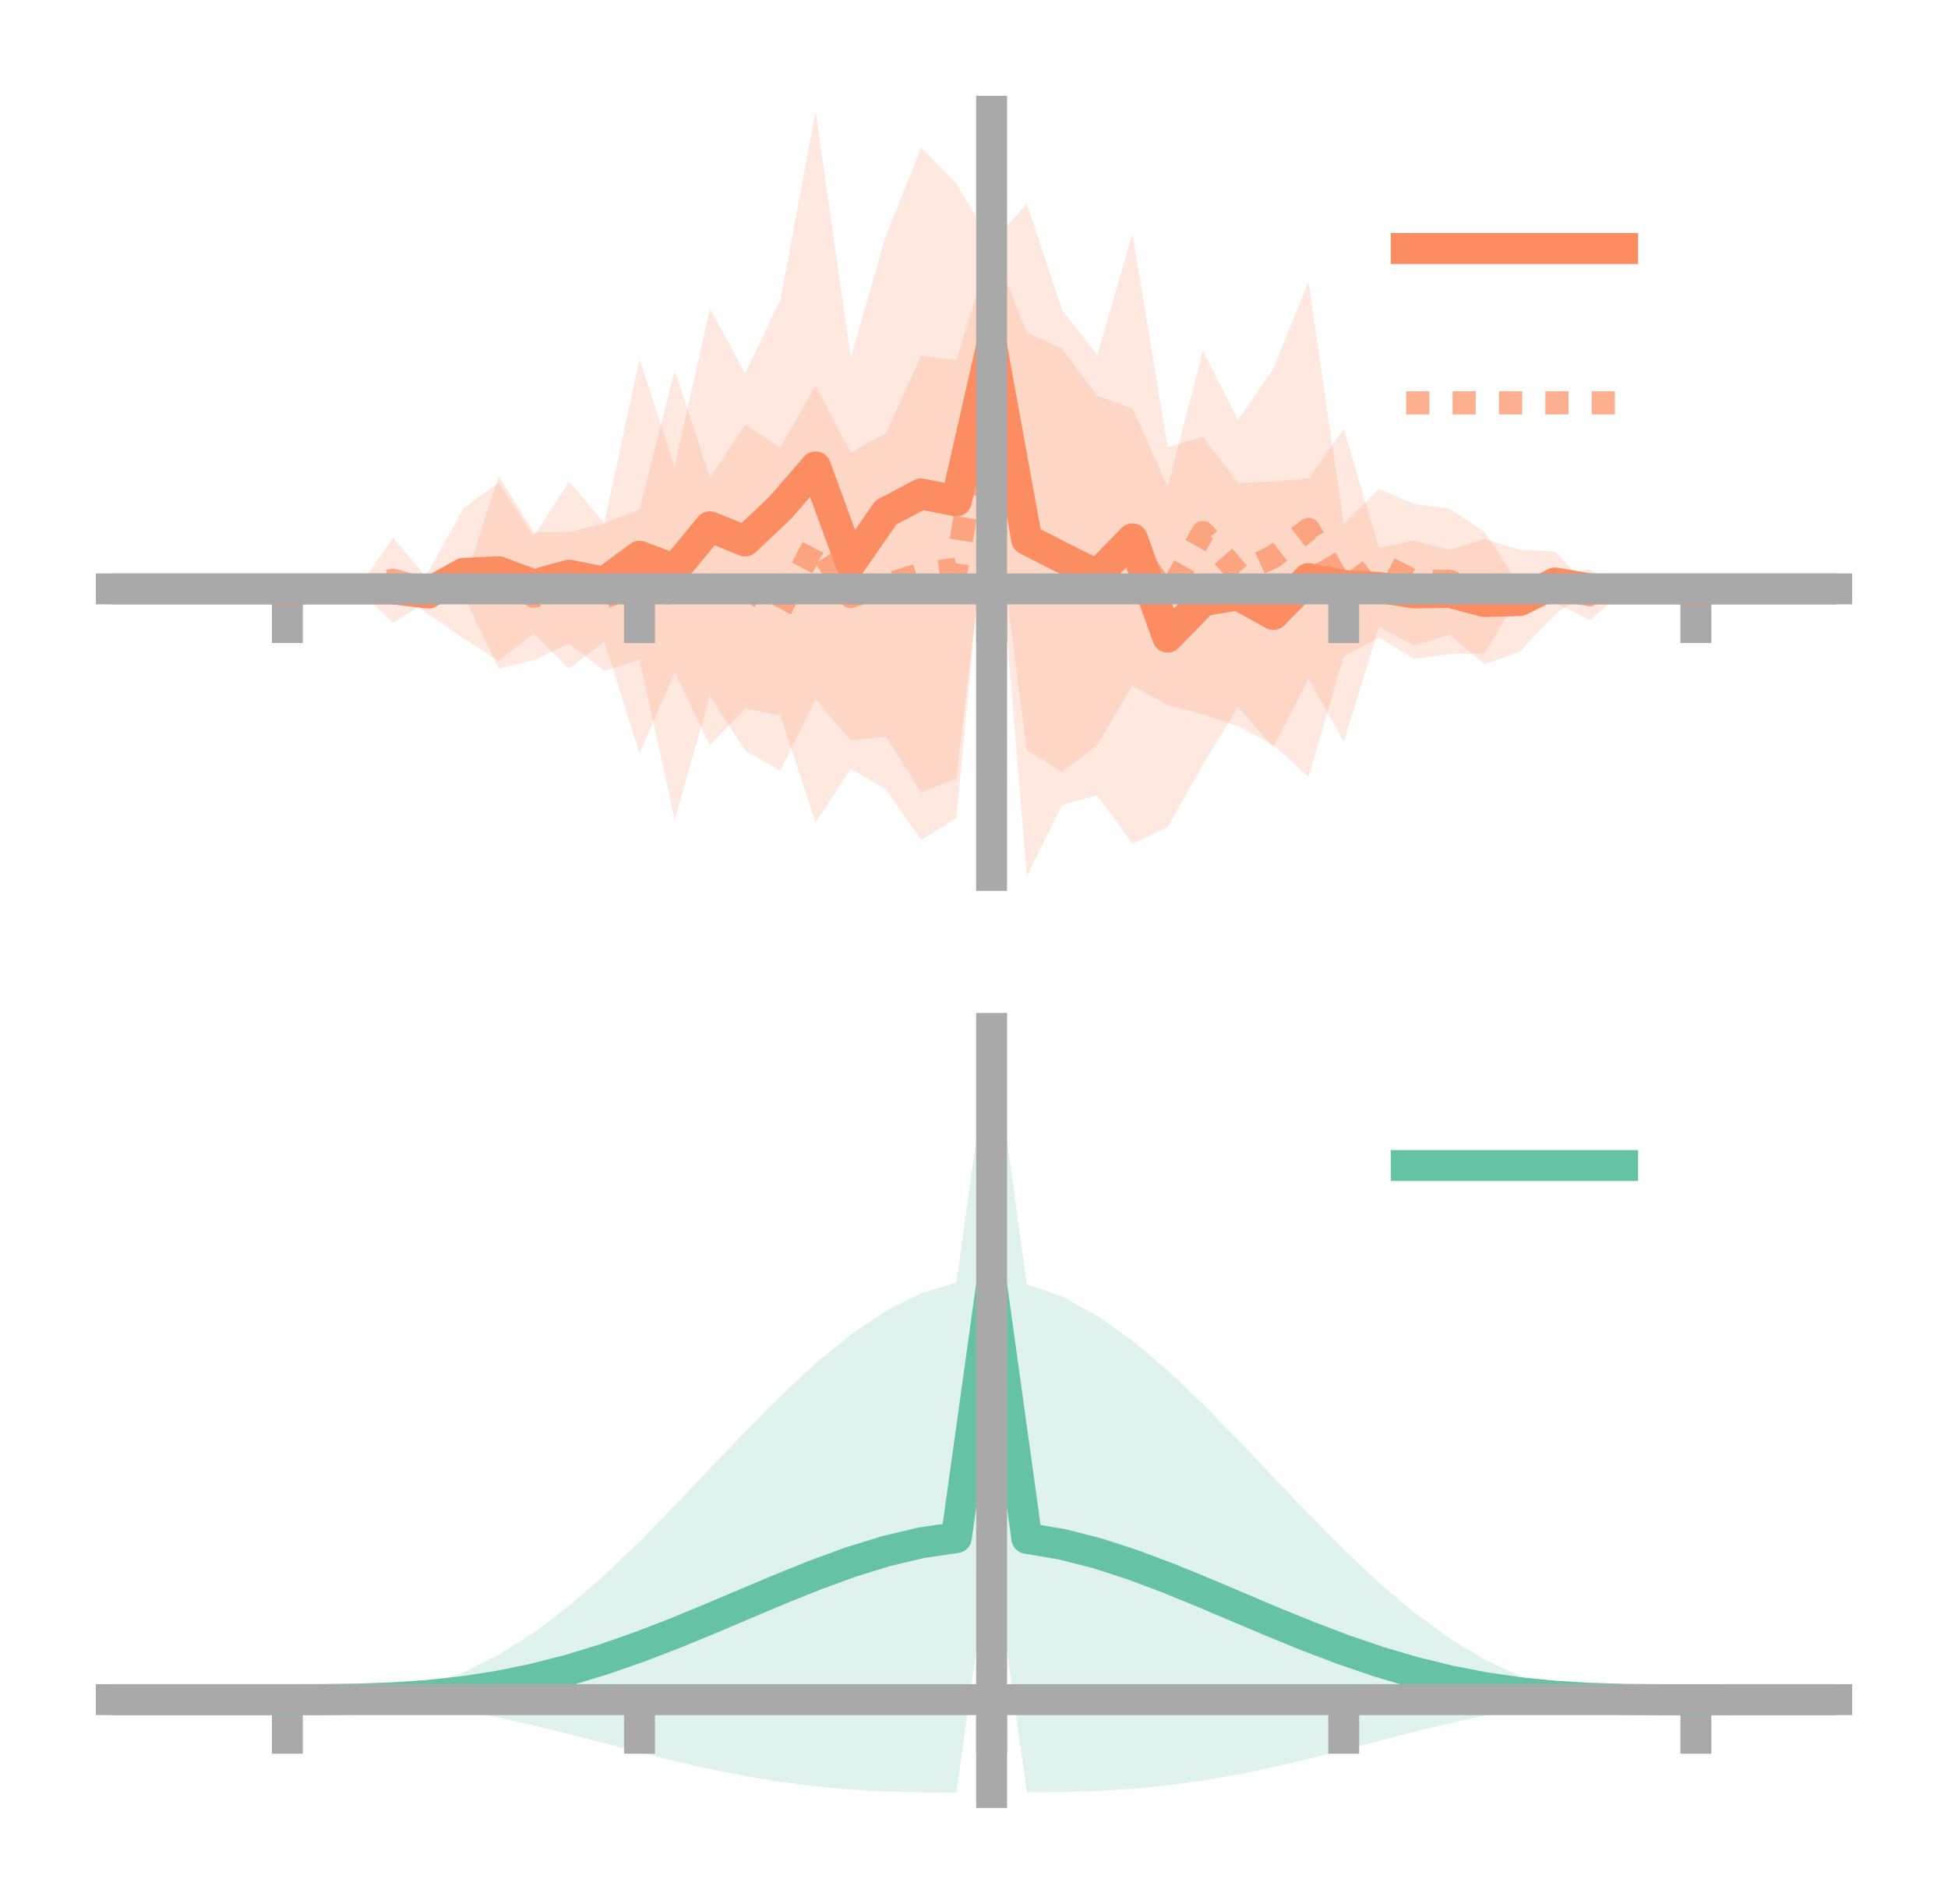
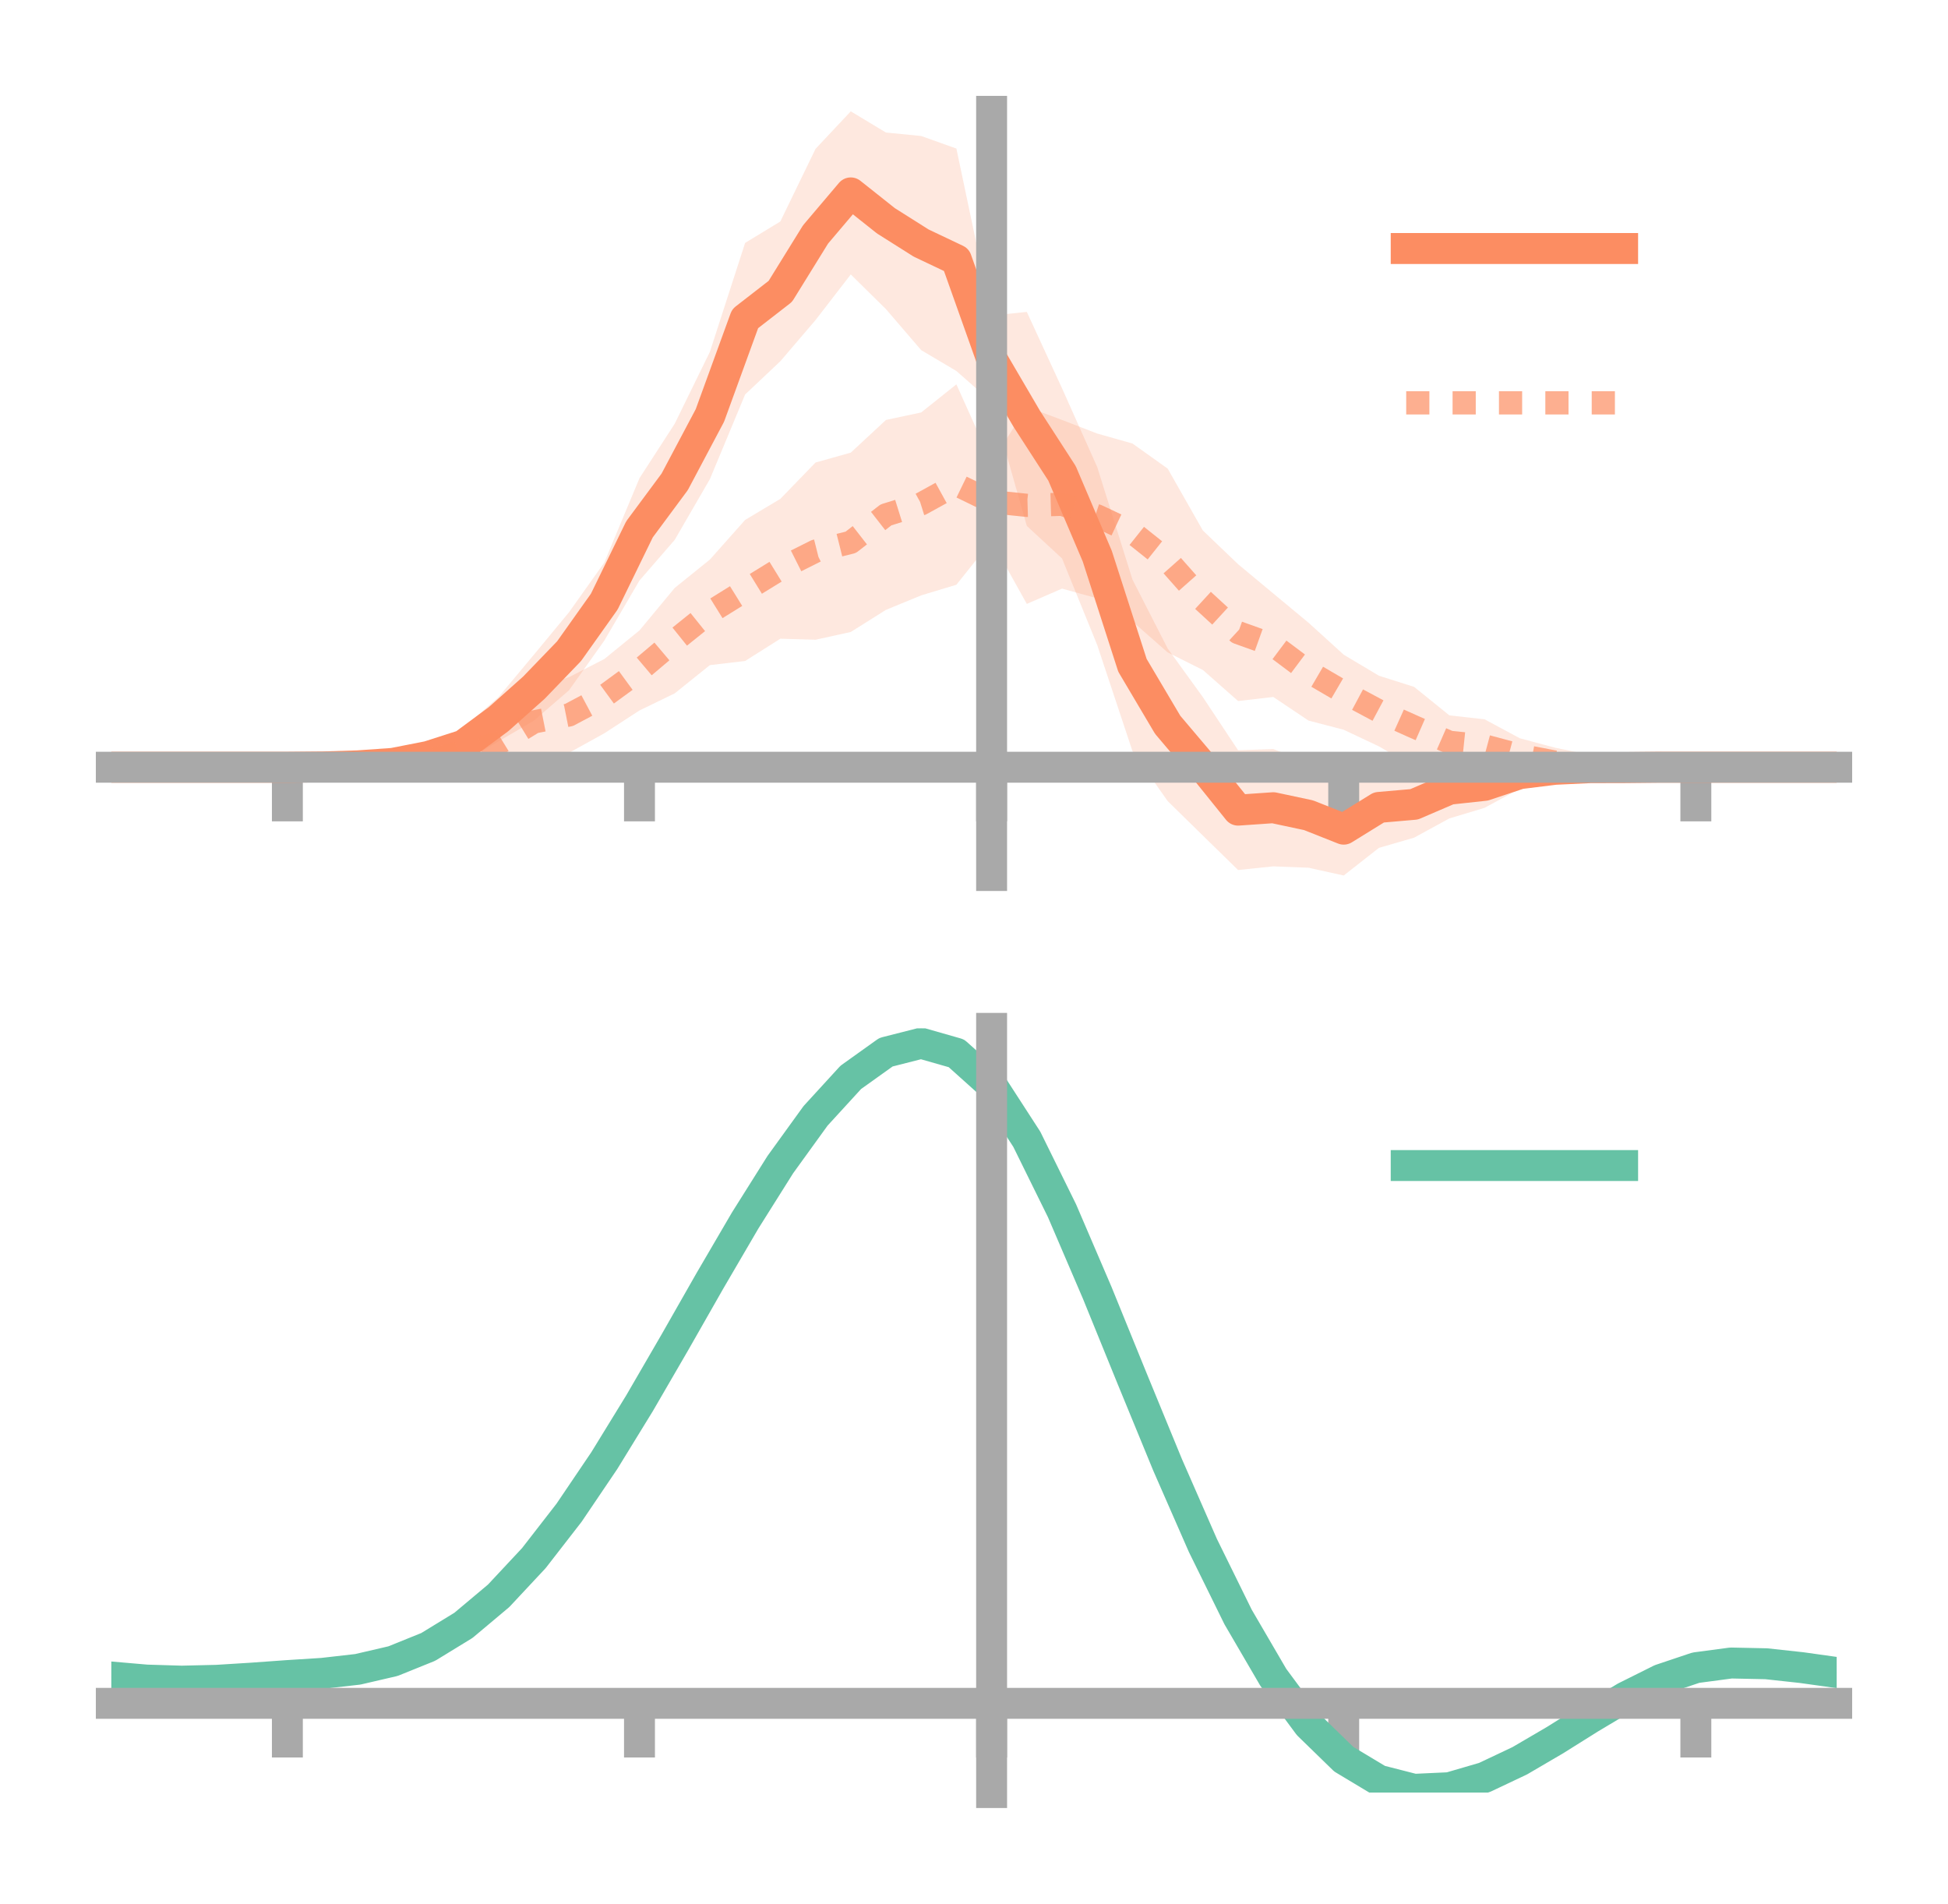
<svg xmlns="http://www.w3.org/2000/svg" xmlns:xlink="http://www.w3.org/1999/xlink" height="123.12pt" version="1.1" viewBox="0 0 126 123.12" width="126pt">
  <defs>
    <style type="text/css">*{stroke-linecap:butt;stroke-linejoin:round;}</style>
  </defs>
  <g id="figure_1">
    <g id="patch_1">
      <path d="M 0 123.12  L 126 123.12  L 126 0  L 0 0  z " style="fill:none;" />
    </g>
    <g id="axes_1">
      <g id="patch_2">
        <path d="M 7.2 56.618  L 118.8 56.618  L 118.8 7.2  L 7.2 7.2  z " style="fill:none;" />
      </g>
      <g id="PolyCollection_1">
-         <path clip-path="url(#p3593b58c70)" d="M 7.2 38.082  L 7.2 38.082  L 9.478 38.082  L 11.755 38.082  L 14.033 38.082  L 16.31 38.082  L 18.588 38.082  L 20.865 38.082  L 23.143 38.082  L 25.42 38.082  L 27.698 36.997  L 29.976 32.878  L 32.253 31.211  L 34.531 34.668  L 36.808 31.151  L 39.086 33.816  L 41.363 23.231  L 43.641 30.17  L 45.918 19.949  L 48.196 24.139  L 50.473 19.398  L 52.751 7.2  L 55.029 23.116  L 57.306 15.239  L 59.584 9.551  L 61.861 11.886  L 64.139 15.745  L 66.416 13.166  L 68.694 20.048  L 70.971 22.953  L 73.249 15.132  L 75.527 28.91  L 77.804 28.253  L 80.082 31.235  L 82.359 31.135  L 84.637 30.947  L 86.914 27.729  L 89.192 35.425  L 91.469 34.963  L 93.747 35.568  L 96.024 34.858  L 98.302 35.542  L 100.58 35.669  L 102.857 38.077  L 105.135 38.082  L 107.412 38.082  L 109.69 38.082  L 111.967 38.082  L 114.245 38.082  L 116.522 38.082  L 118.8 38.082  L 118.8 38.082  L 118.8 38.082  L 116.522 38.082  L 114.245 38.082  L 111.967 38.082  L 109.69 38.082  L 107.412 38.082  L 105.135 38.082  L 102.857 38.089  L 100.58 39.733  L 98.302 42.138  L 96.024 42.949  L 93.747 41.04  L 91.469 41.728  L 89.192 40.556  L 86.914 47.978  L 84.637 43.879  L 82.359 48.333  L 80.082 45.711  L 77.804 49.443  L 75.527 53.49  L 73.249 54.565  L 70.971 51.432  L 68.694 52.059  L 66.416 56.618  L 64.139 29.012  L 61.861 52.898  L 59.584 54.332  L 57.306 51.039  L 55.029 49.726  L 52.751 53.194  L 50.473 46.263  L 48.196 45.823  L 45.918 48.181  L 43.641 43.483  L 41.363 48.714  L 39.086 41.482  L 36.808 43.239  L 34.531 40.98  L 32.253 42.733  L 29.976 41.276  L 27.698 39.707  L 25.42 38.082  L 23.143 38.082  L 20.865 38.082  L 18.588 38.082  L 16.31 38.082  L 14.033 38.082  L 11.755 38.082  L 9.478 38.082  L 7.2 38.082  z " style="fill:#fc8d62;fill-opacity:0.2;" />
+         <path clip-path="url(#p19b253ca68)" d="M 7.2 49.615  L 7.2 49.615  L 9.478 49.615  L 11.755 49.615  L 14.033 49.615  L 16.31 49.615  L 18.588 49.615  L 20.865 49.476  L 23.143 49.276  L 25.42 48.864  L 27.698 48.303  L 29.976 47.075  L 32.253 45.069  L 34.531 42.341  L 36.808 39.588  L 39.086 36.382  L 41.363 30.923  L 43.641 27.403  L 45.918 22.75  L 48.196 15.707  L 50.473 14.323  L 52.751 9.626  L 55.029 7.2  L 57.306 8.571  L 59.584 8.794  L 61.861 9.608  L 64.139 20.407  L 66.416 20.169  L 68.694 25.11  L 70.971 30.205  L 73.249 37.478  L 75.527 41.936  L 77.804 45.083  L 80.082 48.517  L 82.359 48.44  L 84.637 49.321  L 86.914 50.622  L 89.192 49.596  L 91.469 49.862  L 93.747 49.146  L 96.024 49.337  L 98.302 49.058  L 100.58 49  L 102.857 49.132  L 105.135 49.392  L 107.412 49.506  L 109.69 49.615  L 111.967 49.615  L 114.245 49.615  L 116.522 49.615  L 118.8 49.615  L 118.8 49.615  L 118.8 49.615  L 116.522 49.615  L 114.245 49.615  L 111.967 49.615  L 109.69 49.615  L 107.412 49.721  L 105.135 49.882  L 102.857 50.153  L 100.58 50.5  L 98.302 51.004  L 96.024 52.241  L 93.747 52.925  L 91.469 54.169  L 89.192 54.83  L 86.914 56.618  L 84.637 56.114  L 82.359 56.026  L 80.082 56.262  L 77.804 54.036  L 75.527 51.804  L 73.249 48.569  L 70.971 41.716  L 68.694 36.114  L 66.416 34.009  L 64.139 25.995  L 61.861 23.992  L 59.584 22.643  L 57.306 19.991  L 55.029 17.748  L 52.751 20.697  L 50.473 23.361  L 48.196 25.51  L 45.918 30.983  L 43.641 34.913  L 41.363 37.539  L 39.086 41.429  L 36.808 44.635  L 34.531 46.605  L 32.253 47.935  L 29.976 49.3  L 27.698 49.533  L 25.42 49.866  L 23.143 49.774  L 20.865 49.713  L 18.588 49.615  L 16.31 49.615  L 14.033 49.615  L 11.755 49.615  L 9.478 49.615  L 7.2 49.615  z " style="fill:#fc8d62;fill-opacity:0.2;" />
      </g>
      <g id="PolyCollection_2">
-         <path clip-path="url(#p3593b58c70)" d="M 7.2 38.082  L 7.2 38.082  L 9.478 38.082  L 11.755 38.082  L 14.033 38.082  L 16.31 38.082  L 18.588 38.082  L 20.865 37.984  L 23.143 38.075  L 25.42 34.765  L 27.698 37.471  L 29.976 37.798  L 32.253 30.798  L 34.531 34.411  L 36.808 34.409  L 39.086 33.85  L 41.363 32.945  L 43.641 23.942  L 45.918 30.882  L 48.196 27.462  L 50.473 28.942  L 52.751 24.952  L 55.029 29.265  L 57.306 28.017  L 59.584 22.996  L 61.861 23.299  L 64.139 15.847  L 66.416 21.488  L 68.694 22.554  L 70.971 25.596  L 73.249 26.414  L 75.527 31.496  L 77.804 22.684  L 80.082 27.166  L 82.359 23.838  L 84.637 18.222  L 86.914 33.878  L 89.192 31.626  L 91.469 32.593  L 93.747 32.885  L 96.024 34.413  L 98.302 37.853  L 100.58 37.167  L 102.857 36.83  L 105.135 38.081  L 107.412 37.872  L 109.69 38.082  L 111.967 38.082  L 114.245 38.082  L 116.522 38.082  L 118.8 38.082  L 118.8 38.082  L 118.8 38.082  L 116.522 38.082  L 114.245 38.082  L 111.967 38.082  L 109.69 38.082  L 107.412 38.362  L 105.135 38.083  L 102.857 40.1  L 100.58 38.989  L 98.302 38.376  L 96.024 42.272  L 93.747 42.297  L 91.469 42.608  L 89.192 41.229  L 86.914 42.457  L 84.637 50.249  L 82.359 48.172  L 80.082 46.957  L 77.804 46.19  L 75.527 45.592  L 73.249 44.335  L 70.971 48.176  L 68.694 49.926  L 66.416 48.519  L 64.139 30.816  L 61.861 50.33  L 59.584 51.248  L 57.306 47.632  L 55.029 47.879  L 52.751 45.199  L 50.473 49.83  L 48.196 48.538  L 45.918 45.004  L 43.641 52.998  L 41.363 42.657  L 39.086 43.381  L 36.808 41.624  L 34.531 42.694  L 32.253 43.24  L 29.976 38.479  L 27.698 38.857  L 25.42 40.278  L 23.143 38.091  L 20.865 38.156  L 18.588 38.082  L 16.31 38.082  L 14.033 38.082  L 11.755 38.082  L 9.478 38.082  L 7.2 38.082  z " style="fill:#fc8d62;fill-opacity:0.2;" />
+         <path clip-path="url(#p19b253ca68)" d="M 7.2 49.615  L 7.2 49.615  L 9.478 49.615  L 11.755 49.615  L 14.033 49.615  L 16.31 49.615  L 18.588 49.615  L 20.865 49.503  L 23.143 49.213  L 25.42 48.621  L 27.698 48.343  L 29.976 47.446  L 32.253 46.415  L 34.531 44.541  L 36.808 43.789  L 39.086 42.619  L 41.363 40.767  L 43.641 38.021  L 45.918 36.184  L 48.196 33.622  L 50.473 32.261  L 52.751 29.91  L 55.029 29.271  L 57.306 27.157  L 59.584 26.672  L 61.861 24.855  L 64.139 29.92  L 66.416 26.304  L 68.694 27.158  L 70.971 28.036  L 73.249 28.681  L 75.527 30.304  L 77.804 34.307  L 80.082 36.485  L 82.359 38.379  L 84.637 40.269  L 86.914 42.338  L 89.192 43.698  L 91.469 44.42  L 93.747 46.261  L 96.024 46.515  L 98.302 47.74  L 100.58 48.352  L 102.857 48.819  L 105.135 49.334  L 107.412 49.505  L 109.69 49.615  L 111.967 49.615  L 114.245 49.615  L 116.522 49.615  L 118.8 49.615  L 118.8 49.615  L 118.8 49.615  L 116.522 49.615  L 114.245 49.615  L 111.967 49.615  L 109.69 49.615  L 107.412 49.733  L 105.135 49.934  L 102.857 50.13  L 100.58 50.214  L 98.302 49.953  L 96.024 49.958  L 93.747 49.743  L 91.469 49.593  L 89.192 48.267  L 86.914 47.192  L 84.637 46.599  L 82.359 45.072  L 80.082 45.334  L 77.804 43.326  L 75.527 42.19  L 73.249 40.185  L 70.971 38.693  L 68.694 38.064  L 66.416 39.053  L 64.139 34.966  L 61.861 37.814  L 59.584 38.501  L 57.306 39.438  L 55.029 40.869  L 52.751 41.37  L 50.473 41.304  L 48.196 42.745  L 45.918 43.011  L 43.641 44.838  L 41.363 45.943  L 39.086 47.422  L 36.808 48.681  L 34.531 48.833  L 32.253 49.752  L 29.976 49.72  L 27.698 50.063  L 25.42 49.99  L 23.143 49.84  L 20.865 49.687  L 18.588 49.615  L 16.31 49.615  L 14.033 49.615  L 11.755 49.615  L 9.478 49.615  L 7.2 49.615  z " style="fill:#fc8d62;fill-opacity:0.2;" />
      </g>
      <g id="matplotlib.axis_1">
        <g id="xtick_1">
          <g id="line2d_1">
            <defs>
-               <path d="M 0 0  L 0 3.5  " id="m1aea9635ae" style="stroke:#a9a9a9;stroke-width:2;" />
+               <path d="M 0 0  L 0 3.5  " id="md903c63a48" style="stroke:#a9a9a9;stroke-width:2;" />
            </defs>
            <g>
-               <use style="fill:#a9a9a9;stroke:#a9a9a9;stroke-width:2;" x="18.588" xlink:href="#m1aea9635ae" y="38.082" />
+               <use style="fill:#a9a9a9;stroke:#a9a9a9;stroke-width:2;" x="18.588" xlink:href="#md903c63a48" y="49.615" />
            </g>
          </g>
        </g>
        <g id="xtick_2">
          <g id="line2d_2">
            <g>
-               <use style="fill:#a9a9a9;stroke:#a9a9a9;stroke-width:2;" x="41.363" xlink:href="#m1aea9635ae" y="38.082" />
+               <use style="fill:#a9a9a9;stroke:#a9a9a9;stroke-width:2;" x="41.363" xlink:href="#md903c63a48" y="49.615" />
            </g>
          </g>
        </g>
        <g id="xtick_3">
          <g id="line2d_3">
            <g>
-               <use style="fill:#a9a9a9;stroke:#a9a9a9;stroke-width:2;" x="64.139" xlink:href="#m1aea9635ae" y="38.082" />
+               <use style="fill:#a9a9a9;stroke:#a9a9a9;stroke-width:2;" x="64.139" xlink:href="#md903c63a48" y="49.615" />
            </g>
          </g>
        </g>
        <g id="xtick_4">
          <g id="line2d_4">
            <g>
-               <use style="fill:#a9a9a9;stroke:#a9a9a9;stroke-width:2;" x="86.914" xlink:href="#m1aea9635ae" y="38.082" />
+               <use style="fill:#a9a9a9;stroke:#a9a9a9;stroke-width:2;" x="86.914" xlink:href="#md903c63a48" y="49.615" />
            </g>
          </g>
        </g>
        <g id="xtick_5">
          <g id="line2d_5">
            <g>
-               <use style="fill:#a9a9a9;stroke:#a9a9a9;stroke-width:2;" x="109.69" xlink:href="#m1aea9635ae" y="38.082" />
+               <use style="fill:#a9a9a9;stroke:#a9a9a9;stroke-width:2;" x="109.69" xlink:href="#md903c63a48" y="49.615" />
            </g>
          </g>
        </g>
      </g>
      <g id="matplotlib.axis_2" />
      <g id="line2d_6">
-         <path clip-path="url(#p3593b58c70)" d="M 7.2 38.082  L 9.478 38.082  L 11.755 38.082  L 14.033 38.082  L 16.31 38.082  L 18.588 38.082  L 20.865 38.082  L 23.143 38.082  L 25.42 38.082  L 27.698 38.352  L 29.976 37.077  L 32.253 36.972  L 34.531 37.824  L 36.808 37.195  L 39.086 37.649  L 41.363 35.973  L 43.641 36.827  L 45.918 34.065  L 48.196 34.981  L 50.473 32.831  L 52.751 30.197  L 55.029 36.421  L 57.306 33.139  L 59.584 31.941  L 61.861 32.392  L 64.139 22.378  L 66.416 34.892  L 68.694 36.053  L 70.971 37.193  L 73.249 34.848  L 75.527 41.2  L 77.804 38.848  L 80.082 38.473  L 82.359 39.734  L 84.637 37.413  L 86.914 37.854  L 89.192 37.99  L 91.469 38.345  L 93.747 38.304  L 96.024 38.903  L 98.302 38.84  L 100.58 37.701  L 102.857 38.083  L 105.135 38.082  L 107.412 38.082  L 109.69 38.082  L 111.967 38.082  L 114.245 38.082  L 116.522 38.082  L 118.8 38.082  " style="fill:none;stroke:#fc8d62;stroke-linecap:square;stroke-width:2;" />
+         <path clip-path="url(#p19b253ca68)" d="M 7.2 49.615  L 9.478 49.615  L 11.755 49.615  L 14.033 49.615  L 16.31 49.615  L 18.588 49.615  L 20.865 49.594  L 23.143 49.525  L 25.42 49.365  L 27.698 48.918  L 29.976 48.187  L 32.253 46.502  L 34.531 44.473  L 36.808 42.111  L 39.086 38.905  L 41.363 34.231  L 43.641 31.158  L 45.918 26.866  L 48.196 20.608  L 50.473 18.842  L 52.751 15.161  L 55.029 12.474  L 57.306 14.281  L 59.584 15.719  L 61.861 16.8  L 64.139 23.201  L 66.416 27.089  L 68.694 30.612  L 70.971 35.96  L 73.249 43.024  L 75.527 46.87  L 77.804 49.559  L 80.082 52.39  L 82.359 52.233  L 84.637 52.718  L 86.914 53.62  L 89.192 52.213  L 91.469 52.015  L 93.747 51.036  L 96.024 50.789  L 98.302 50.031  L 100.58 49.75  L 102.857 49.643  L 105.135 49.637  L 107.412 49.614  L 109.69 49.615  L 111.967 49.615  L 114.245 49.615  L 116.522 49.615  L 118.8 49.615  " style="fill:none;stroke:#fc8d62;stroke-linecap:square;stroke-width:2;" />
      </g>
      <g id="line2d_7">
-         <path clip-path="url(#p3593b58c70)" d="M 7.2 38.082  L 9.478 38.082  L 11.755 38.082  L 14.033 38.082  L 16.31 38.082  L 18.588 38.082  L 20.865 38.07  L 23.143 38.083  L 25.42 37.522  L 27.698 38.164  L 29.976 38.139  L 32.253 37.019  L 34.531 38.553  L 36.808 38.017  L 39.086 38.616  L 41.363 37.801  L 43.641 38.47  L 45.918 37.943  L 48.196 38  L 50.473 39.386  L 52.751 35.076  L 55.029 38.572  L 57.306 37.825  L 59.584 37.122  L 61.861 36.814  L 64.139 23.331  L 66.416 35.004  L 68.694 36.24  L 70.971 36.886  L 73.249 35.375  L 75.527 38.544  L 77.804 34.437  L 80.082 37.061  L 82.359 36.005  L 84.637 34.235  L 86.914 38.167  L 89.192 36.428  L 91.469 37.6  L 93.747 37.591  L 96.024 38.343  L 98.302 38.114  L 100.58 38.078  L 102.857 38.465  L 105.135 38.082  L 107.412 38.117  L 109.69 38.082  L 111.967 38.082  L 114.245 38.082  L 116.522 38.082  L 118.8 38.082  " style="fill:none;stroke:#fc8d62;stroke-dasharray:1.5,1.5;stroke-dashoffset:0;stroke-opacity:0.7;stroke-width:1.5;" />
+         <path clip-path="url(#p19b253ca68)" d="M 7.2 49.615  L 9.478 49.615  L 11.755 49.615  L 14.033 49.615  L 16.31 49.615  L 18.588 49.615  L 20.865 49.595  L 23.143 49.526  L 25.42 49.306  L 27.698 49.203  L 29.976 48.583  L 32.253 48.084  L 34.531 46.687  L 36.808 46.235  L 39.086 45.021  L 41.363 43.355  L 43.641 41.429  L 45.918 39.598  L 48.196 38.184  L 50.473 36.782  L 52.751 35.64  L 55.029 35.07  L 57.306 33.297  L 59.584 32.587  L 61.861 31.335  L 64.139 32.443  L 66.416 32.679  L 68.694 32.611  L 70.971 33.364  L 73.249 34.433  L 75.527 36.247  L 77.804 38.817  L 80.082 40.91  L 82.359 41.726  L 84.637 43.434  L 86.914 44.765  L 89.192 45.983  L 91.469 47.006  L 93.747 48.002  L 96.024 48.237  L 98.302 48.847  L 100.58 49.283  L 102.857 49.475  L 105.135 49.634  L 107.412 49.619  L 109.69 49.615  L 111.967 49.615  L 114.245 49.615  L 116.522 49.615  L 118.8 49.615  " style="fill:none;stroke:#fc8d62;stroke-dasharray:1.5,1.5;stroke-dashoffset:0;stroke-opacity:0.7;stroke-width:1.5;" />
      </g>
      <g id="patch_3">
        <path d="M 64.139 56.618  L 64.139 7.2  " style="fill:none;stroke:#a9a9a9;stroke-linecap:square;stroke-linejoin:miter;stroke-width:2;" />
      </g>
      <g id="patch_4">
        <path d="M 118.8 56.618  L 118.8 7.2  " style="fill:none;" />
      </g>
      <g id="patch_5">
-         <path d="M 7.2 38.082  L 118.8 38.082  " style="fill:none;stroke:#a9a9a9;stroke-linecap:square;stroke-linejoin:miter;stroke-width:2;" />
+         <path d="M 7.2 49.615  L 118.8 49.615  " style="fill:none;stroke:#a9a9a9;stroke-linecap:square;stroke-linejoin:miter;stroke-width:2;" />
      </g>
      <g id="patch_6">
        <path d="M 7.2 7.2  L 118.8 7.2  " style="fill:none;" />
      </g>
      <g id="legend_1">
        <g id="line2d_8">
          <path d="M 90.955 16.071  L 104.955 16.071  " style="fill:none;stroke:#fc8d62;stroke-linecap:square;stroke-width:2;" />
        </g>
        <g id="line2d_9" />
        <g id="text_1">
          <g transform="translate(110.5553 18.52141)scale(0.07 -0.07)">
            <defs>
              <path id="Helvetica-32" />
            </defs>
            <use xlink:href="#Helvetica-32" />
          </g>
        </g>
        <g id="line2d_10">
          <path d="M 90.955 26.052  L 104.955 26.052  " style="fill:none;stroke:#fc8d62;stroke-dasharray:1.5,1.5;stroke-dashoffset:0;stroke-opacity:0.7;stroke-width:1.5;" />
        </g>
        <g id="line2d_11" />
        <g id="text_2">
          <g transform="translate(110.5553 28.50187)scale(0.07 -0.07)">
            <use xlink:href="#Helvetica-32" />
          </g>
        </g>
      </g>
    </g>
    <g id="axes_2">
      <g id="patch_7">
        <path d="M 7.2 115.92  L 118.8 115.92  L 118.8 66.502  L 7.2 66.502  z " style="fill:none;" />
      </g>
      <g id="PolyCollection_3">
-         <path clip-path="url(#pba4c1f5f08)" d="M 7.2 109.911  L 7.2 109.911  L 9.478 109.911  L 11.755 109.911  L 14.033 109.911  L 16.31 109.911  L 18.588 109.911  L 20.865 109.894  L 23.143 109.781  L 25.42 109.49  L 27.698 108.957  L 29.976 108.137  L 32.253 107.008  L 34.531 105.57  L 36.808 103.845  L 39.086 101.866  L 41.363 99.685  L 43.641 97.363  L 45.918 94.97  L 48.196 92.585  L 50.473 90.29  L 52.751 88.17  L 55.029 86.304  L 57.306 84.769  L 59.584 83.63  L 61.861 82.942  L 64.139 66.502  L 66.416 83.052  L 68.694 83.845  L 70.971 85.078  L 73.249 86.695  L 75.527 88.626  L 77.804 90.794  L 80.082 93.119  L 82.359 95.515  L 84.637 97.901  L 86.914 100.201  L 89.192 102.345  L 91.469 104.274  L 93.747 105.941  L 96.024 107.315  L 98.302 108.377  L 100.58 109.132  L 102.857 109.606  L 105.135 109.848  L 107.412 109.897  L 109.69 109.901  L 111.967 109.907  L 114.245 109.909  L 116.522 109.91  L 118.8 109.911  L 118.8 109.911  L 118.8 109.911  L 116.522 109.911  L 114.245 109.913  L 111.967 109.918  L 109.69 109.928  L 107.412 109.933  L 105.135 109.94  L 102.857 110.044  L 100.58 110.243  L 98.302 110.546  L 96.024 110.952  L 93.747 111.443  L 91.469 111.995  L 89.192 112.582  L 86.914 113.175  L 84.637 113.749  L 82.359 114.28  L 80.082 114.75  L 77.804 115.143  L 75.527 115.452  L 73.249 115.674  L 70.971 115.815  L 68.694 115.888  L 66.416 115.912  L 64.139 99.672  L 61.861 115.92  L 59.584 115.907  L 57.306 115.849  L 55.029 115.724  L 52.751 115.52  L 50.473 115.23  L 48.196 114.855  L 45.918 114.401  L 43.641 113.882  L 41.363 113.316  L 39.086 112.726  L 36.808 112.136  L 34.531 111.575  L 32.253 111.07  L 29.976 110.645  L 27.698 110.319  L 25.42 110.096  L 23.143 109.97  L 20.865 109.919  L 18.588 109.911  L 16.31 109.911  L 14.033 109.911  L 11.755 109.911  L 9.478 109.911  L 7.2 109.911  z " style="fill:#66c2a5;fill-opacity:0.2;" />
+         <path clip-path="url(#pa40ee3fb4d)" d="M 7.2 108.49  L 7.2 108.409  L 9.478 108.614  L 11.755 108.685  L 14.033 108.624  L 16.31 108.473  L 18.588 108.302  L 20.865 108.152  L 23.143 107.887  L 25.42 107.35  L 27.698 106.42  L 29.976 105.005  L 32.253 103.056  L 34.531 100.563  L 36.808 97.559  L 39.086 94.107  L 41.363 90.308  L 43.641 86.288  L 45.918 82.198  L 48.196 78.21  L 50.473 74.509  L 52.751 71.29  L 55.029 68.752  L 57.306 67.092  L 59.584 66.502  L 61.861 67.164  L 64.139 69.241  L 66.416 72.812  L 68.694 77.506  L 70.971 82.896  L 73.249 88.582  L 75.527 94.215  L 77.804 99.501  L 80.082 104.21  L 82.359 108.176  L 84.637 111.298  L 86.914 113.538  L 89.192 114.916  L 91.469 115.502  L 93.747 115.403  L 96.024 114.75  L 98.302 113.69  L 100.58 112.38  L 102.857 110.979  L 105.135 109.643  L 107.412 108.522  L 109.69 107.763  L 111.967 107.464  L 114.245 107.517  L 116.522 107.774  L 118.8 108.105  L 118.8 108.211  L 118.8 108.211  L 116.522 107.903  L 114.245 107.665  L 111.967 107.622  L 109.69 107.928  L 107.412 108.698  L 105.135 109.848  L 102.857 111.229  L 100.58 112.681  L 98.302 114.038  L 96.024 115.134  L 93.747 115.81  L 91.469 115.92  L 89.192 115.342  L 86.914 113.984  L 84.637 111.794  L 82.359 108.762  L 80.082 104.925  L 77.804 100.375  L 75.527 95.267  L 73.249 89.819  L 70.971 84.314  L 68.694 79.09  L 66.416 74.538  L 64.139 71.075  L 61.861 69.065  L 59.584 68.426  L 57.306 68.996  L 55.029 70.593  L 52.751 73.029  L 50.473 76.113  L 48.196 79.652  L 45.918 83.46  L 43.641 87.36  L 41.363 91.189  L 39.086 94.805  L 36.808 98.091  L 34.531 100.955  L 32.253 103.338  L 29.976 105.212  L 27.698 106.584  L 25.42 107.493  L 23.143 108.016  L 20.865 108.271  L 18.588 108.409  L 16.31 108.565  L 14.033 108.697  L 11.755 108.745  L 9.478 108.677  L 7.2 108.49  z " style="fill:#66c2a5;fill-opacity:0.2;" />
      </g>
      <g id="matplotlib.axis_3">
        <g id="xtick_6">
          <g id="line2d_12">
            <g>
-               <use style="fill:#a9a9a9;stroke:#a9a9a9;stroke-width:2;" x="18.588" xlink:href="#m1aea9635ae" y="109.911" />
+               <use style="fill:#a9a9a9;stroke:#a9a9a9;stroke-width:2;" x="18.588" xlink:href="#md903c63a48" y="110.151" />
            </g>
          </g>
        </g>
        <g id="xtick_7">
          <g id="line2d_13">
            <g>
-               <use style="fill:#a9a9a9;stroke:#a9a9a9;stroke-width:2;" x="41.363" xlink:href="#m1aea9635ae" y="109.911" />
+               <use style="fill:#a9a9a9;stroke:#a9a9a9;stroke-width:2;" x="41.363" xlink:href="#md903c63a48" y="110.151" />
            </g>
          </g>
        </g>
        <g id="xtick_8">
          <g id="line2d_14">
            <g>
-               <use style="fill:#a9a9a9;stroke:#a9a9a9;stroke-width:2;" x="64.139" xlink:href="#m1aea9635ae" y="109.911" />
+               <use style="fill:#a9a9a9;stroke:#a9a9a9;stroke-width:2;" x="64.139" xlink:href="#md903c63a48" y="110.151" />
            </g>
          </g>
        </g>
        <g id="xtick_9">
          <g id="line2d_15">
            <g>
-               <use style="fill:#a9a9a9;stroke:#a9a9a9;stroke-width:2;" x="86.914" xlink:href="#m1aea9635ae" y="109.911" />
+               <use style="fill:#a9a9a9;stroke:#a9a9a9;stroke-width:2;" x="86.914" xlink:href="#md903c63a48" y="110.151" />
            </g>
          </g>
        </g>
        <g id="xtick_10">
          <g id="line2d_16">
            <g>
-               <use style="fill:#a9a9a9;stroke:#a9a9a9;stroke-width:2;" x="109.69" xlink:href="#m1aea9635ae" y="109.911" />
+               <use style="fill:#a9a9a9;stroke:#a9a9a9;stroke-width:2;" x="109.69" xlink:href="#md903c63a48" y="110.151" />
            </g>
          </g>
        </g>
      </g>
      <g id="matplotlib.axis_4" />
      <g id="line2d_17">
-         <path clip-path="url(#pba4c1f5f08)" d="M 7.2 109.911  L 9.478 109.911  L 11.755 109.911  L 14.033 109.911  L 16.31 109.911  L 18.588 109.911  L 20.865 109.906  L 23.143 109.875  L 25.42 109.793  L 27.698 109.638  L 29.976 109.391  L 32.253 109.039  L 34.531 108.573  L 36.808 107.99  L 39.086 107.296  L 41.363 106.501  L 43.641 105.623  L 45.918 104.686  L 48.196 103.72  L 50.473 102.76  L 52.751 101.845  L 55.029 101.014  L 57.306 100.309  L 59.584 99.769  L 61.861 99.431  L 64.139 83.087  L 66.416 99.482  L 68.694 99.866  L 70.971 100.447  L 73.249 101.184  L 75.527 102.039  L 77.804 102.969  L 80.082 103.934  L 82.359 104.897  L 84.637 105.825  L 86.914 106.688  L 89.192 107.463  L 91.469 108.134  L 93.747 108.692  L 96.024 109.133  L 98.302 109.462  L 100.58 109.688  L 102.857 109.825  L 105.135 109.894  L 107.412 109.915  L 109.69 109.915  L 111.967 109.912  L 114.245 109.911  L 116.522 109.911  L 118.8 109.911  " style="fill:none;stroke:#66c2a5;stroke-linecap:square;stroke-width:2;" />
+         <path clip-path="url(#pa40ee3fb4d)" d="M 7.2 108.449  L 9.478 108.646  L 11.755 108.715  L 14.033 108.661  L 16.31 108.519  L 18.588 108.355  L 20.865 108.211  L 23.143 107.951  L 25.42 107.422  L 27.698 106.502  L 29.976 105.108  L 32.253 103.197  L 34.531 100.759  L 36.808 97.825  L 39.086 94.456  L 41.363 90.749  L 43.641 86.824  L 45.918 82.829  L 48.196 78.931  L 50.473 75.311  L 52.751 72.16  L 55.029 69.672  L 57.306 68.044  L 59.584 67.464  L 61.861 68.114  L 64.139 70.158  L 66.416 73.675  L 68.694 78.298  L 70.971 83.605  L 73.249 89.201  L 75.527 94.741  L 77.804 99.938  L 80.082 104.567  L 82.359 108.469  L 84.637 111.546  L 86.914 113.761  L 89.192 115.129  L 91.469 115.711  L 93.747 115.606  L 96.024 114.942  L 98.302 113.864  L 100.58 112.531  L 102.857 111.104  L 105.135 109.746  L 107.412 108.61  L 109.69 107.846  L 111.967 107.543  L 114.245 107.591  L 116.522 107.839  L 118.8 108.158  " style="fill:none;stroke:#66c2a5;stroke-linecap:square;stroke-width:2;" />
      </g>
      <g id="patch_8">
        <path d="M 64.139 115.92  L 64.139 66.502  " style="fill:none;stroke:#a9a9a9;stroke-linecap:square;stroke-linejoin:miter;stroke-width:2;" />
      </g>
      <g id="patch_9">
        <path d="M 118.8 115.92  L 118.8 66.502  " style="fill:none;" />
      </g>
      <g id="patch_10">
-         <path d="M 7.2 109.911  L 118.8 109.911  " style="fill:none;stroke:#a9a9a9;stroke-linecap:square;stroke-linejoin:miter;stroke-width:2;" />
+         <path d="M 7.2 110.151  L 118.8 110.151  " style="fill:none;stroke:#a9a9a9;stroke-linecap:square;stroke-linejoin:miter;stroke-width:2;" />
      </g>
      <g id="patch_11">
        <path d="M 7.2 66.502  L 118.8 66.502  " style="fill:none;" />
      </g>
      <g id="legend_2">
        <g id="line2d_18">
          <path d="M 90.955 75.373  L 104.955 75.373  " style="fill:none;stroke:#66c2a5;stroke-linecap:square;stroke-width:2;" />
        </g>
        <g id="line2d_19" />
        <g id="text_3">
          <g transform="translate(110.5553 77.82322)scale(0.07 -0.07)">
            <use xlink:href="#Helvetica-32" />
          </g>
        </g>
      </g>
    </g>
  </g>
  <defs>
-     <clipPath id="p3593b58c70">
+     <clipPath id="p19b253ca68">
      <rect height="49.418" width="111.6" x="7.2" y="7.2" />
    </clipPath>
-     <clipPath id="pba4c1f5f08">
+     <clipPath id="pa40ee3fb4d">
      <rect height="49.418" width="111.6" x="7.2" y="66.502" />
    </clipPath>
  </defs>
</svg>
